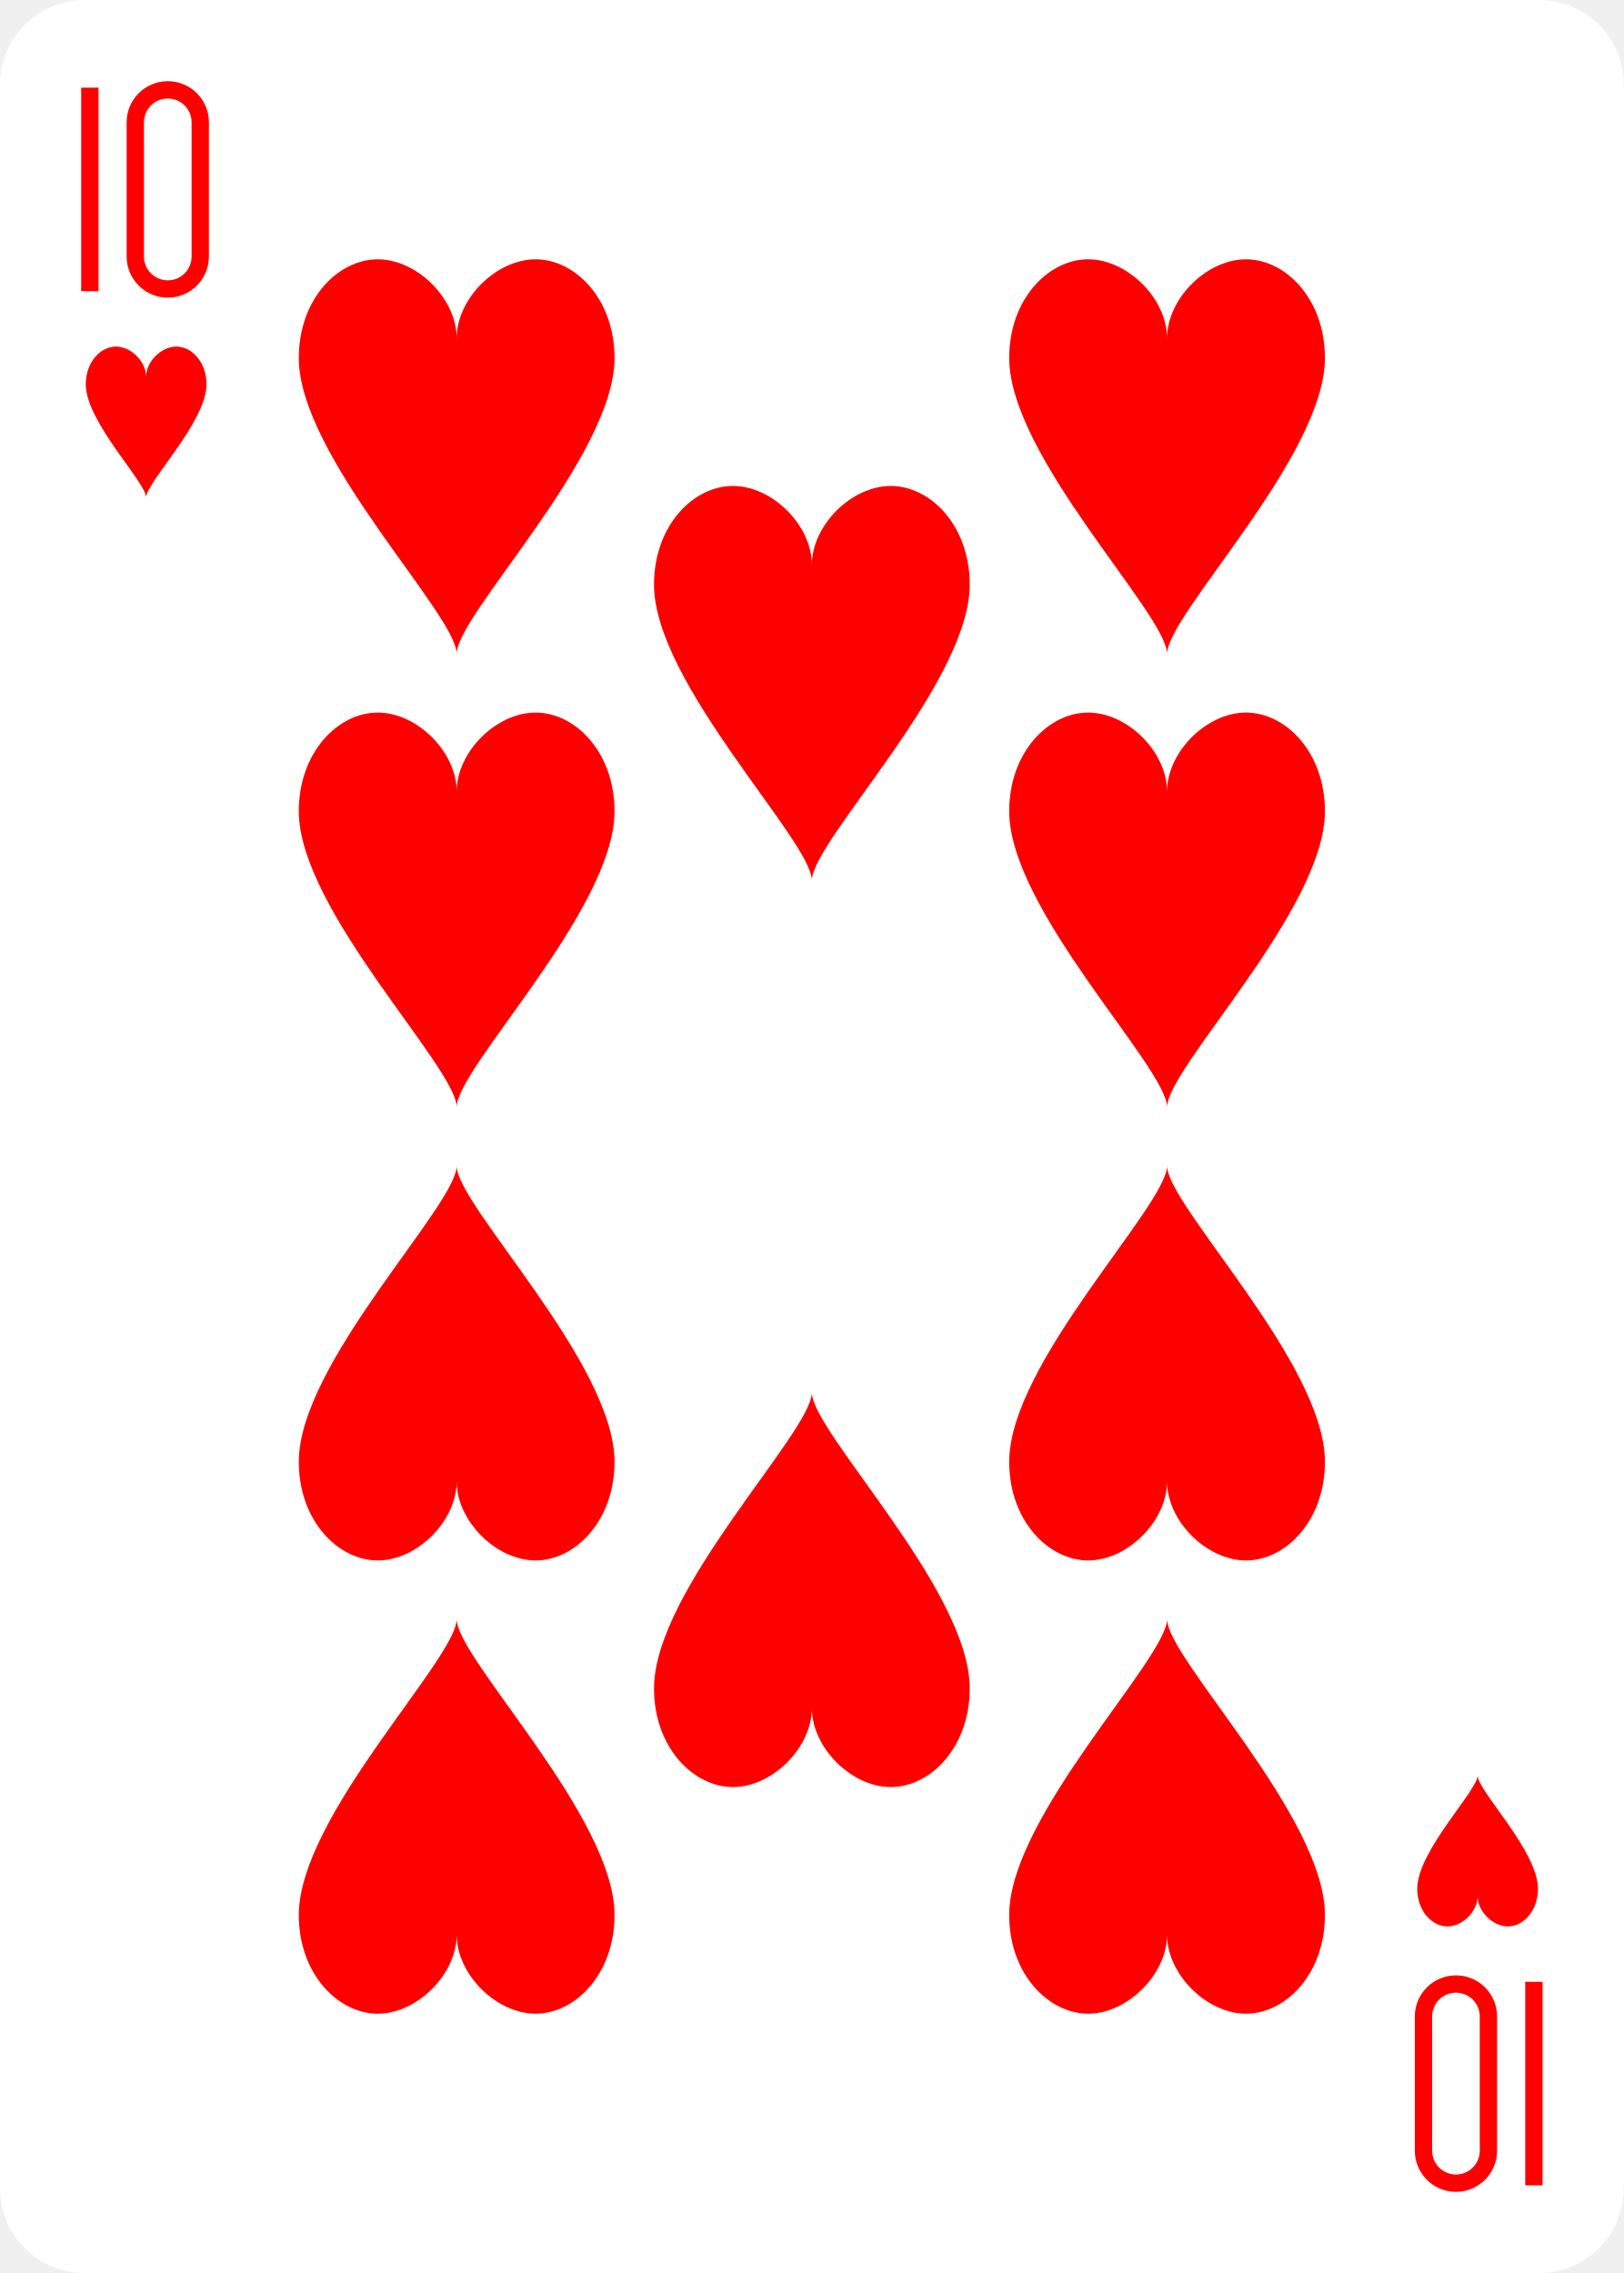
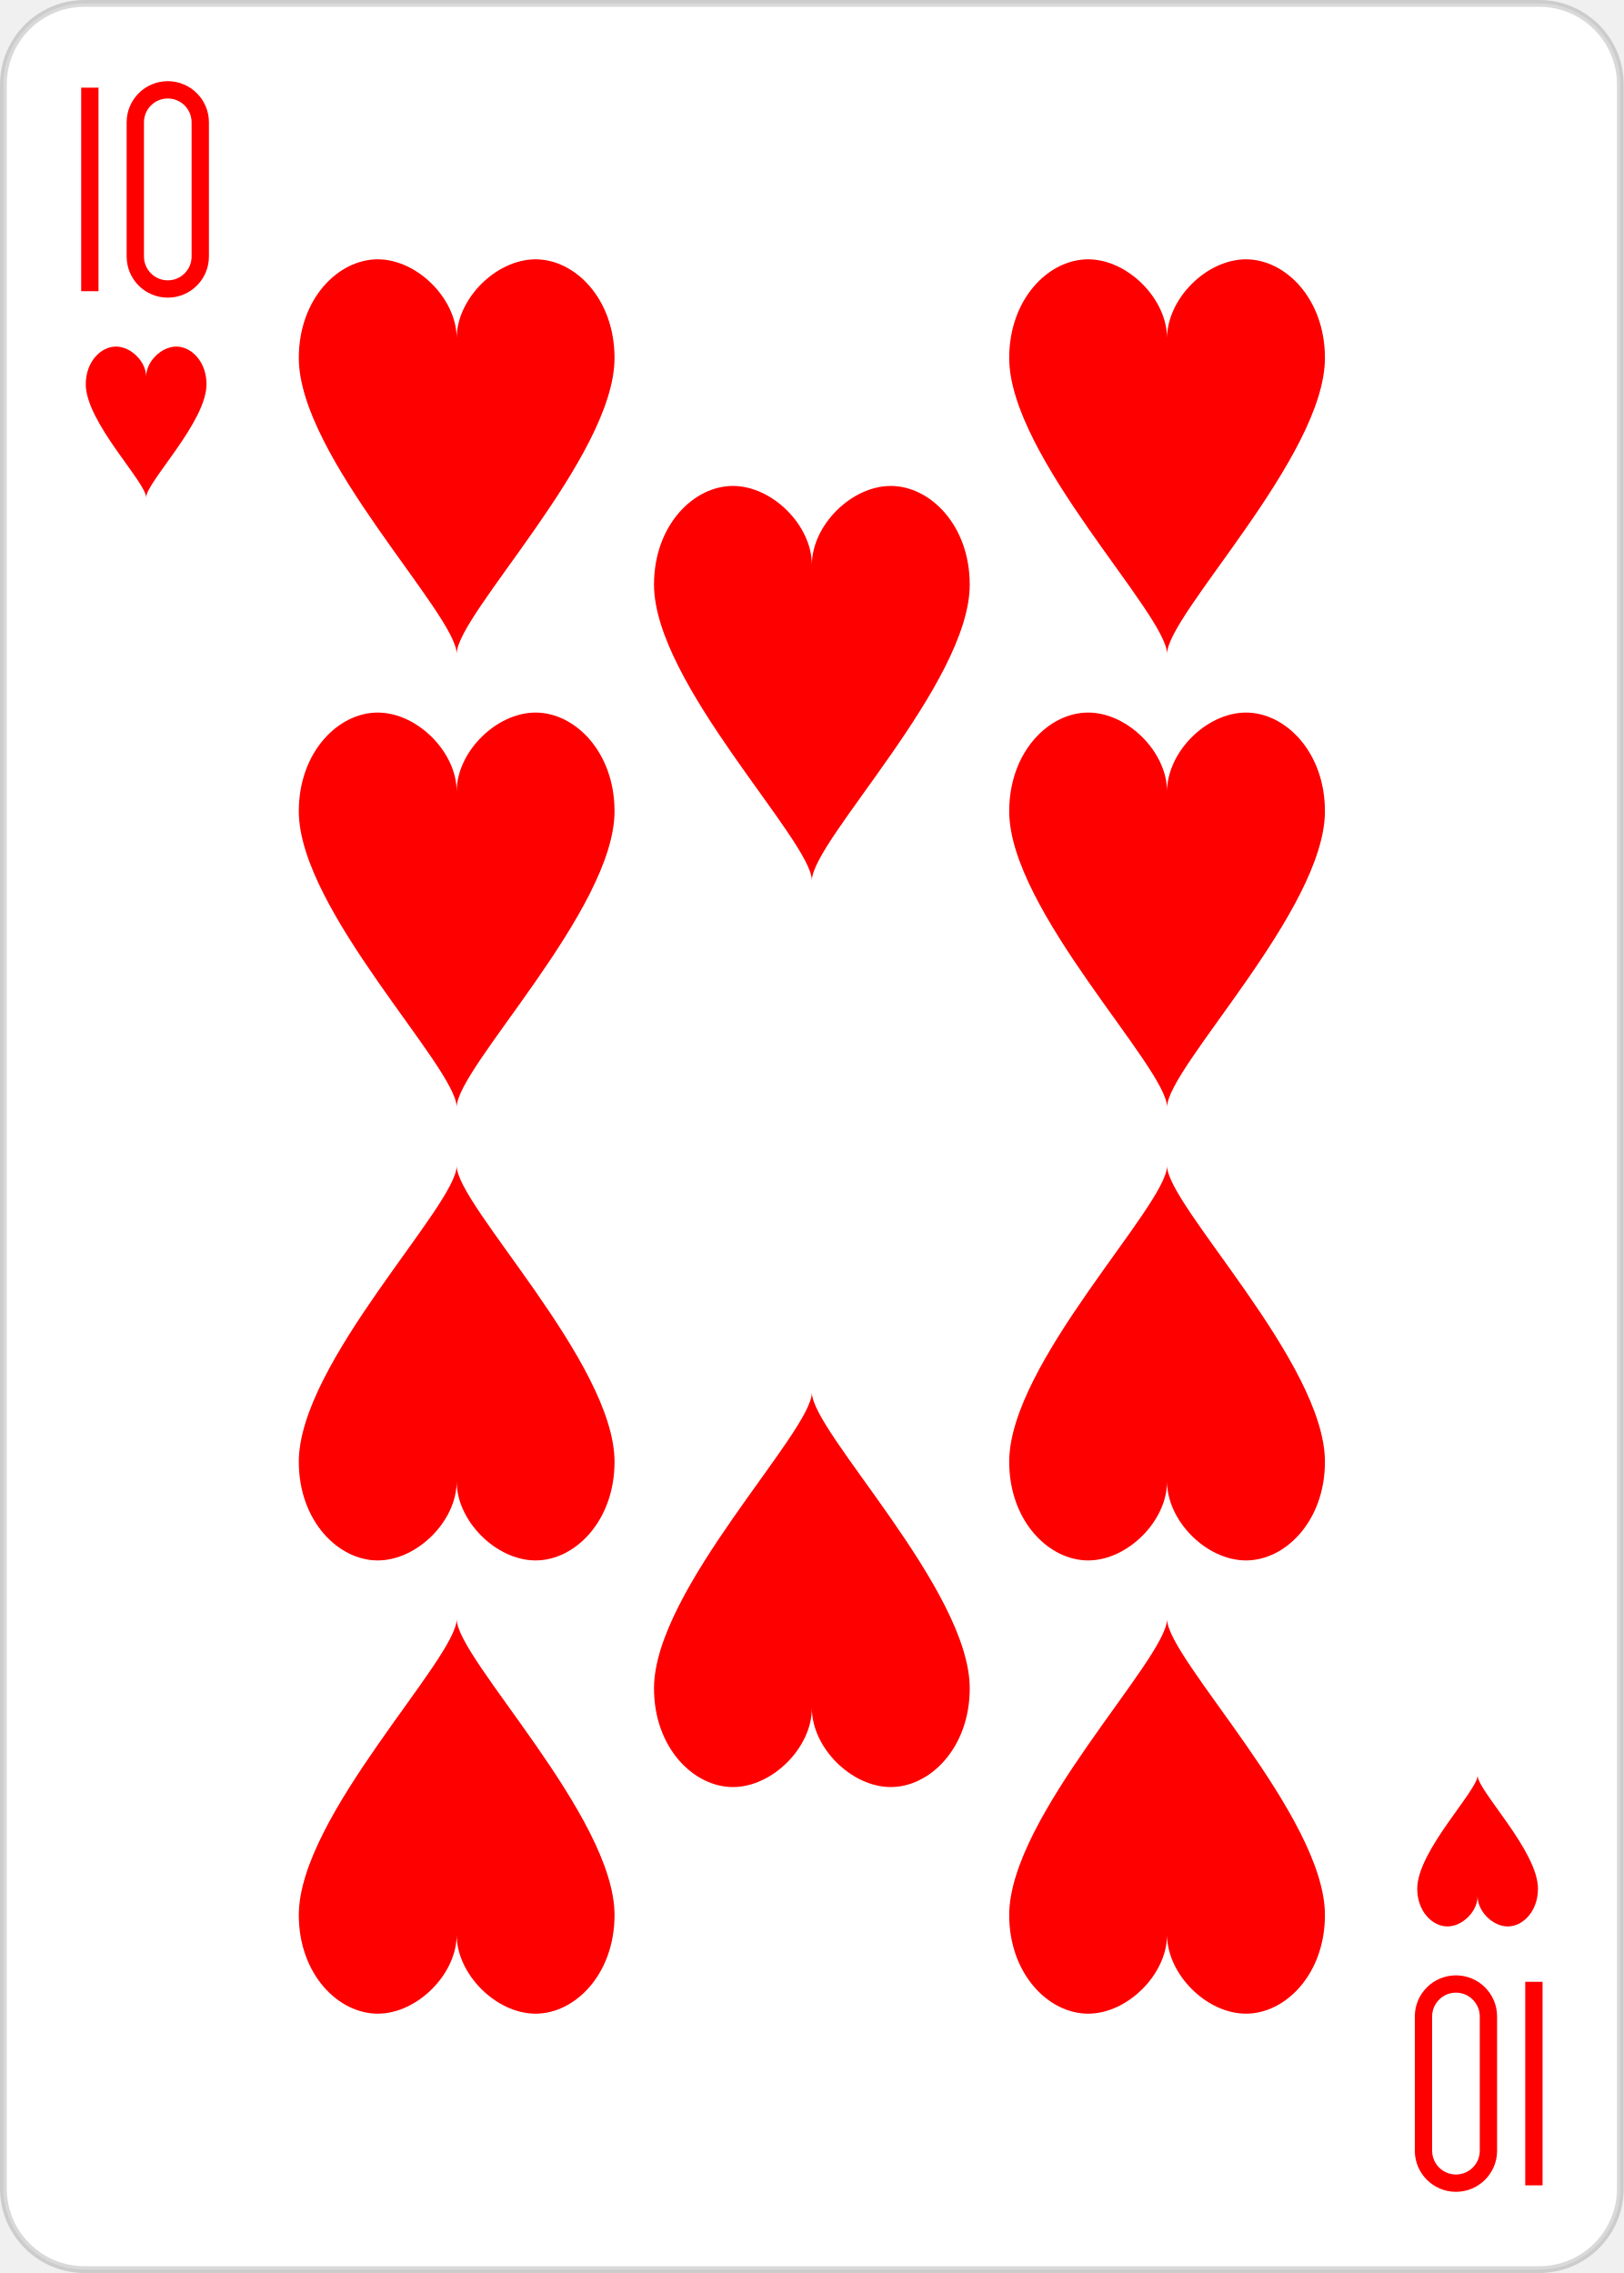
<svg xmlns="http://www.w3.org/2000/svg" xmlns:xlink="http://www.w3.org/1999/xlink" class="card" face="TH" height="13.125in" preserveAspectRatio="none" viewBox="-120 -168 240 336" width="9.375in">
  <style>
    /* CSS pour centrer le SVG dans l'écran */
    svg {
        position: absolute;
        top: 50%;
        left: 50%;
        transform: translate(-50%, -50%);
    }
    body {
        margin: 0;
        overflow: hidden;
    }
</style>
  <defs>
    <symbol id="SHT" viewBox="-600 -600 1200 1200" preserveAspectRatio="xMinYMid">
      <path d="M0 -300C0 -400 100 -500 200 -500C300 -500 400 -400 400 -250C400 0 0 400 0 500C0 400 -400 0 -400 -250C-400 -400 -300 -500 -200 -500C-100 -500 0 -400 -0 -300Z" fill="red" />
    </symbol>
    <symbol id="VHT" viewBox="-500 -500 1000 1000" preserveAspectRatio="xMinYMid">
      <path d="M-260 430L-260 -430M-50 0L-50 -310A150 150 0 0 1 250 -310L250 310A150 150 0 0 1 -50 310Z" stroke="red" stroke-width="80" stroke-linecap="square" stroke-miterlimit="1.5" fill="none" />
    </symbol>
  </defs>
-   <rect width="239" height="335" x="-119.5" y="-167.5" rx="12" ry="12" fill="white" stroke="white" />
+   <rect width="239" height="335" x="-119.5" y="-167.5" rx="12" ry="12" fill="white" stroke="rgba(0,0,0,0.15)" />
  <use xlink:href="#VHT" height="32" width="32" x="-114.4" y="-156" />
  <use xlink:href="#SHT" height="26.769" width="26.769" x="-111.784" y="-119" />
  <use xlink:href="#SHT" height="70" width="70" x="-87.501" y="-135.501" />
  <use xlink:href="#SHT" height="70" width="70" x="17.501" y="-135.501" />
  <use xlink:href="#SHT" height="70" width="70" x="-87.501" y="-68.5" />
  <use xlink:href="#SHT" height="70" width="70" x="17.501" y="-68.5" />
  <use xlink:href="#SHT" height="70" width="70" x="-35" y="-102" />
  <g transform="rotate(180)">
    <use xlink:href="#VHT" height="32" width="32" x="-114.4" y="-156" />
    <use xlink:href="#SHT" height="26.769" width="26.769" x="-111.784" y="-119" />
    <use xlink:href="#SHT" height="70" width="70" x="-87.501" y="-135.501" />
    <use xlink:href="#SHT" height="70" width="70" x="17.501" y="-135.501" />
    <use xlink:href="#SHT" height="70" width="70" x="-87.501" y="-68.5" />
    <use xlink:href="#SHT" height="70" width="70" x="17.501" y="-68.5" />
    <use xlink:href="#SHT" height="70" width="70" x="-35" y="-102" />
  </g>
</svg>
